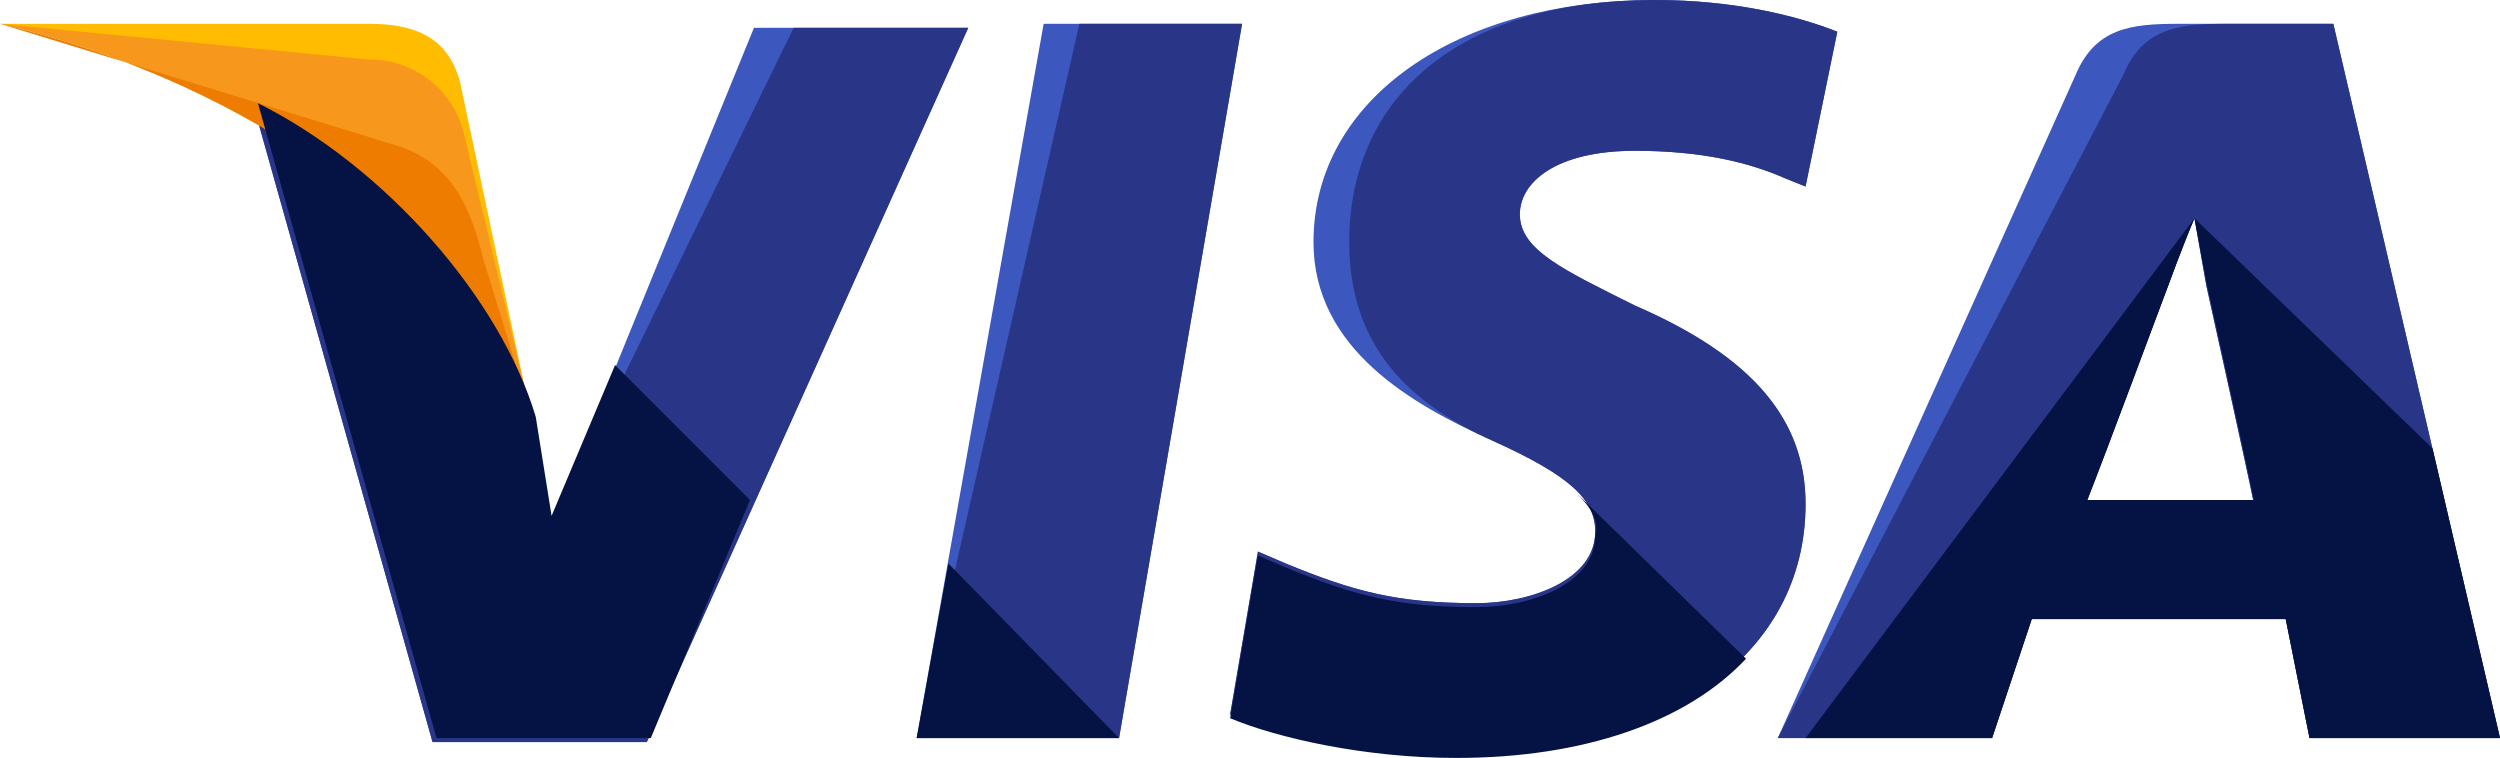
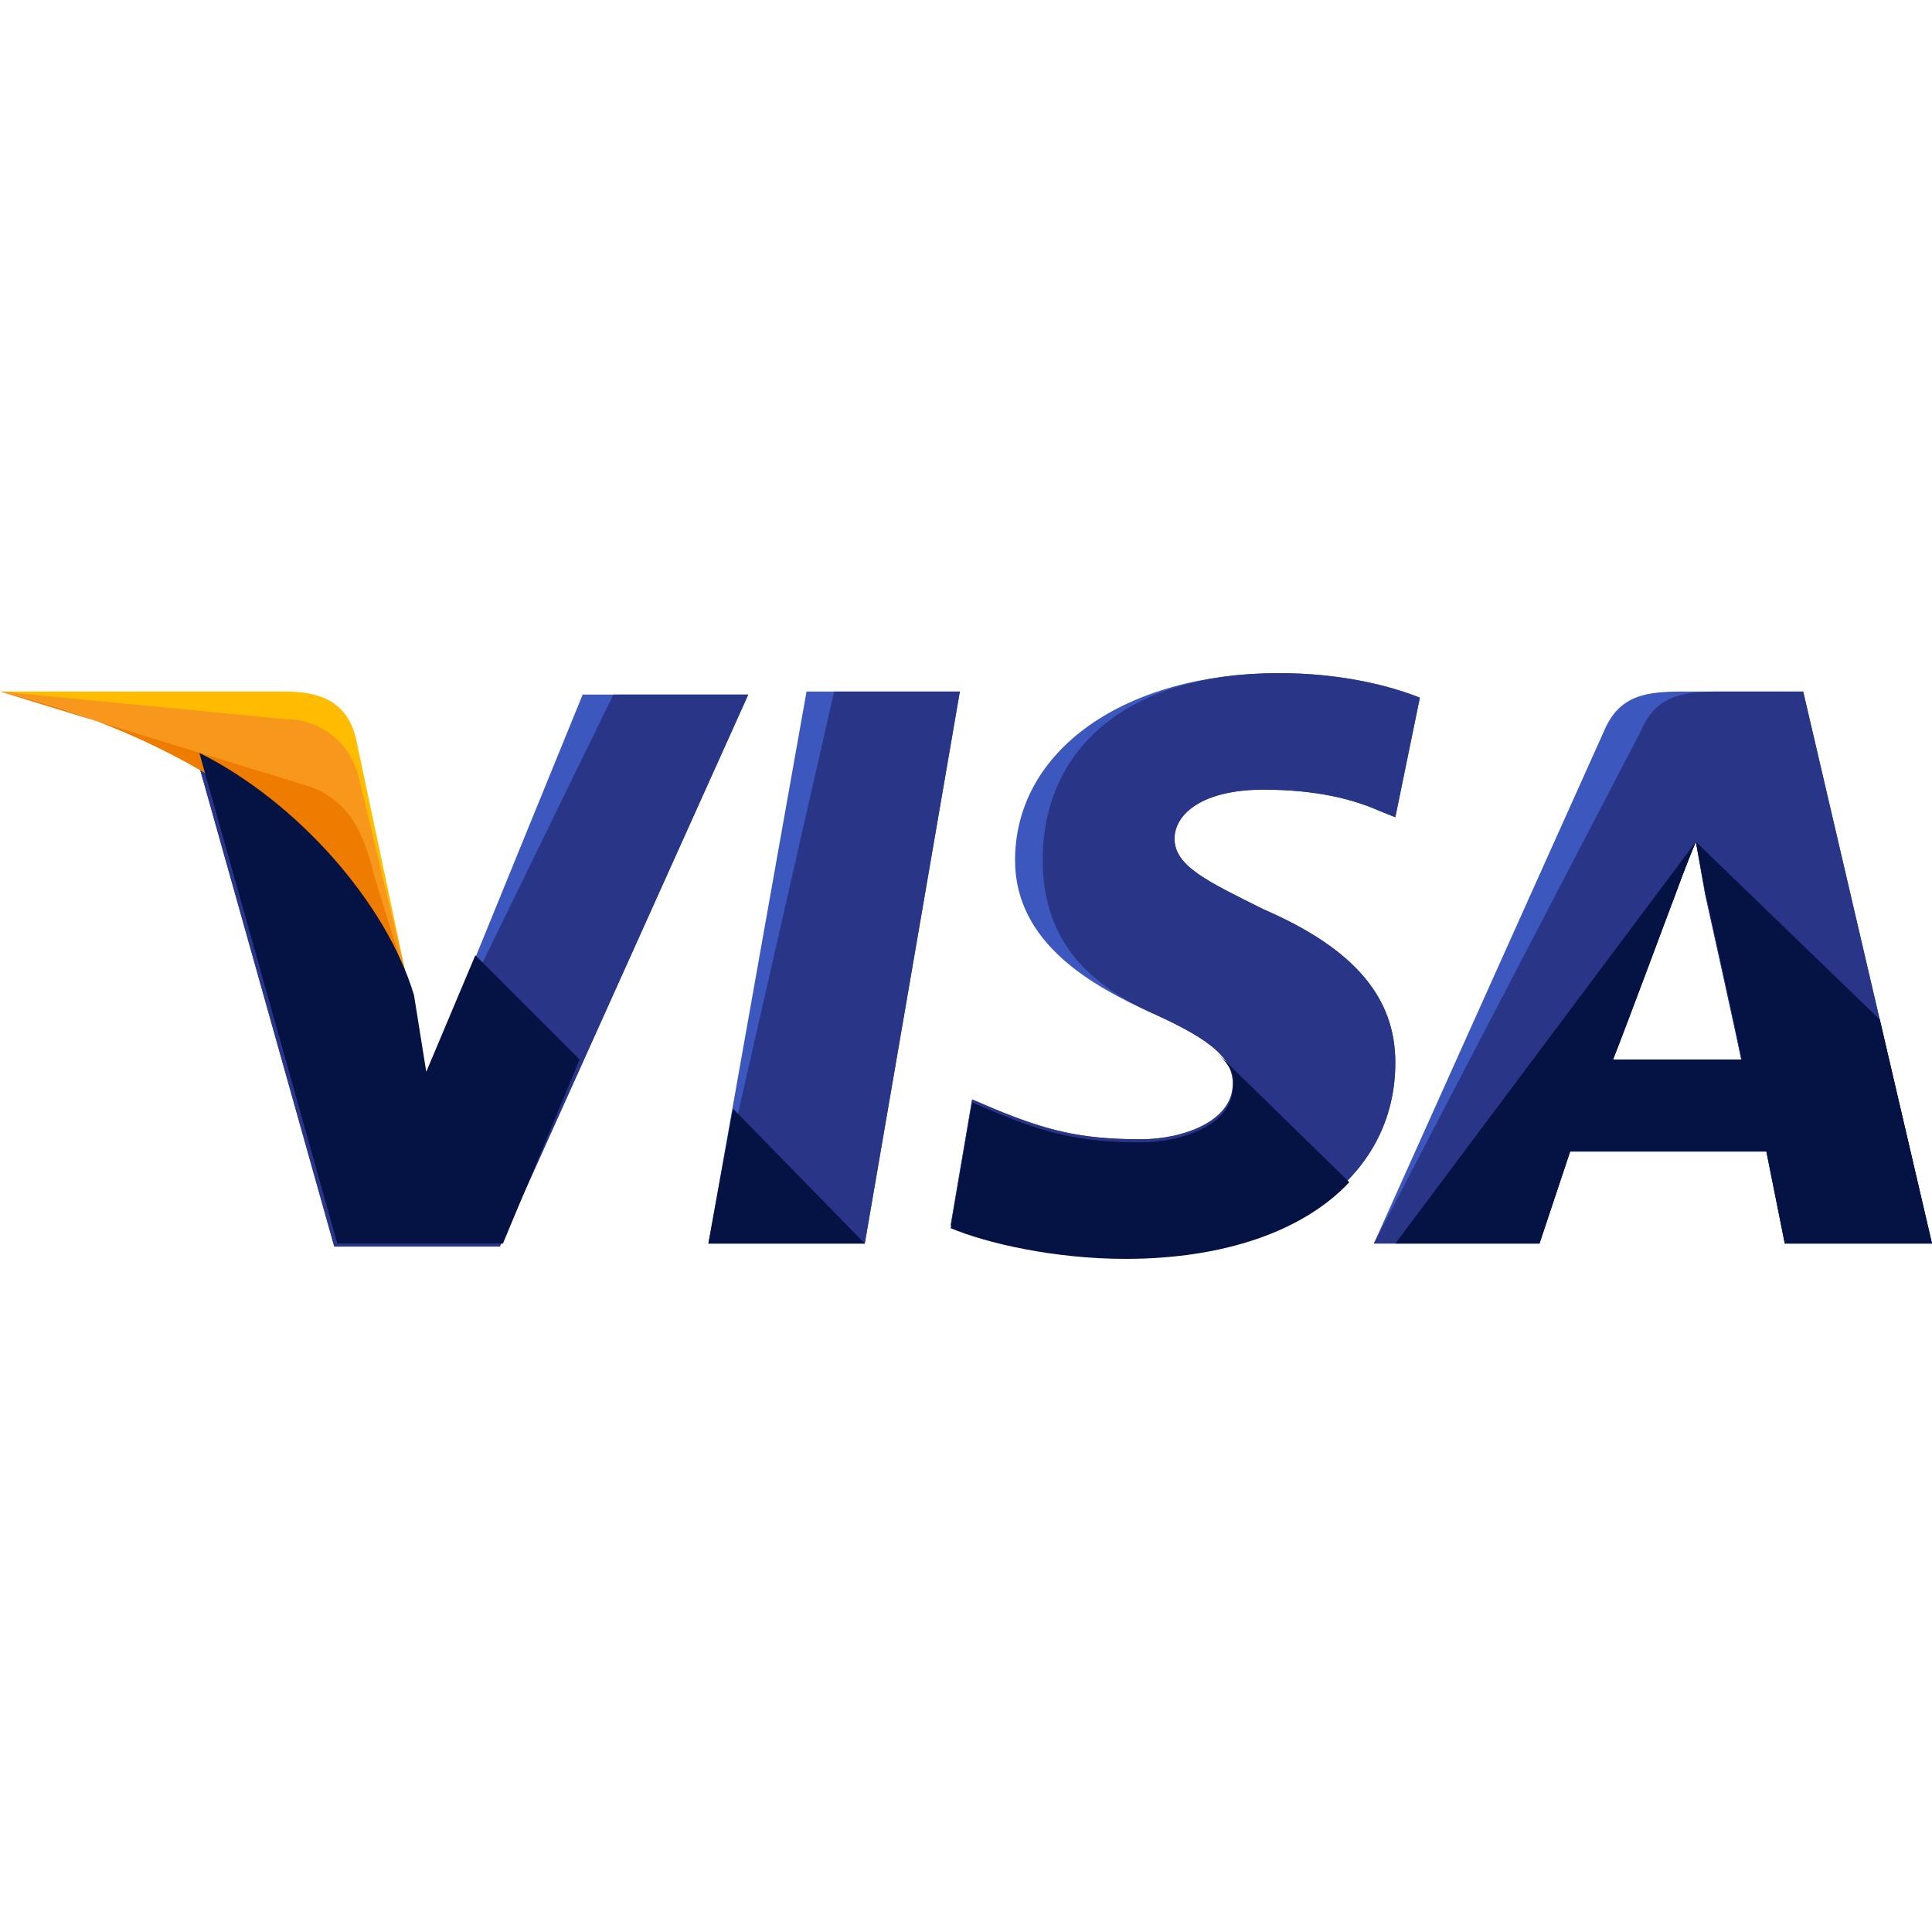
- <svg xmlns="http://www.w3.org/2000/svg" viewBox="0 0 504 152.8">
-   <defs>
-     <style>.a{fill:#3c58bf;}.b{fill:#293688;}.c{fill:#ffbc00;}.d{fill:#f7981d;}.e{fill:#ed7c00;}.f{fill:#051244;}</style>
-   </defs>
-   <polygon class="a" points="184.8 148.8 210.4 4.8 250.4 4.8 225.6 148.8 184.8 148.8" />
-   <polygon class="b" points="184.8 148.8 217.6 4.8 250.4 4.8 225.6 148.8 184.8 148.8" />
-   <path class="a" d="M370.4,6.4c-8-3.2-20.8-6.4-36.8-6.4-40,0-68.8,20-68.8,48.8,0,21.6,20,32.8,36,40s20.8,12,20.8,18.4c0,9.6-12.8,14.4-24,14.4-16,0-24.8-2.4-38.4-8l-5.6-2.4L248,144c9.6,4,27.2,8,45.6,8,42.4,0,70.4-20,70.4-50.4,0-16.8-10.4-29.6-34.4-40-14.4-7.2-23.2-11.2-23.2-18.4,0-6.4,7.2-12.8,23.2-12.8,13.6,0,23.2,2.4,30.4,5.6l4,1.6,6.4-31.2Z" />
-   <path class="b" d="M370.4,6.4c-8-3.2-20.8-6.4-36.8-6.4C293.6,0,272,20,272,48.8c0,21.6,12.8,32.8,28.8,40s20.8,12,20.8,18.4c0,9.6-12.8,14.4-24,14.4-16,0-24.8-2.4-38.4-8l-5.6-2.4L248,144c9.6,4,27.2,8,45.6,8,42.4,0,70.4-20,70.4-50.4,0-16.8-10.4-29.6-34.4-40-14.4-7.2-23.2-11.2-23.2-18.4,0-6.4,7.2-12.8,23.2-12.8,13.6,0,23.2,2.4,30.4,5.6l4,1.6,6.4-31.2Z" />
-   <path class="a" d="M439.2,4.8c-9.6,0-16.8.8-20.8,10.4l-60,133.6h43.2l8-24h51.2l4.8,24H504L470.4,4.8Zm-18.4,96c2.4-7.2,16-42.4,16-42.4s3.2-8.8,5.6-14.4l2.4,13.6s8,36,9.6,44H420.8Z" />
-   <path class="b" d="M448.8,4.8c-9.6,0-16.8.8-20.8,10.4L358.4,148.8h43.2l8-24h51.2l4.8,24H504L470.4,4.8Zm-28,96c3.2-8,16-42.4,16-42.4s3.2-8.8,5.6-14.4l2.4,13.6s8,36,9.6,44H420.8Z" />
-   <path class="a" d="M111.2,105.6l-4-20.8c-7.2-24-30.4-50.4-56-63.2l36,128h43.2l64.8-144H152Z" />
-   <path class="b" d="M111.2,105.6l-4-20.8c-7.2-24-30.4-50.4-56-63.2l36,128h43.2l64.8-144H160Z" />
-   <path class="c" d="M0,4.8,7.2,6.4c51.2,12,86.4,42.4,100,78.4l-14.4-68c-2.4-9.6-9.6-12-18.4-12Z" />
-   <path class="d" d="M0,4.8H0C51.2,16.8,93.6,48,107.2,84L93.6,27.2A19.53,19.53,0,0,0,74.4,12Z" />
-   <path class="e" d="M0,4.8H0C51.2,16.8,93.6,48,107.2,84L97.6,52.8C95.2,43.2,92,33.6,80.8,29.6Z" />
-   <path class="f" d="M151.2,100.8,124,73.6,111.2,104,108,84c-7.2-24-30.4-50.4-56-63.2l36,128h43.2Z" />
-   <polygon class="f" points="225.6 148.8 191.2 113.6 184.8 148.8 225.6 148.8" />
-   <path class="f" d="M317.6,99.2h0c3.2,3.2,4.8,5.6,4,8.8,0,9.6-12.8,14.4-24,14.4-16,0-24.8-2.4-38.4-8l-5.6-2.4L248,144.8c9.6,4,27.2,8,45.6,8,25.6,0,46.4-7.2,58.4-20Z" />
-   <path class="f" d="M364,148.8h37.6l8-24h51.2l4.8,24H504L490.4,90.4,442.4,44l2.4,12.8s8,36,9.6,44H420.8c3.2-8,16-42.4,16-42.4s3.2-8.8,5.6-14.4" />
+ <svg xmlns="http://www.w3.org/2000/svg" version="1.1" x="0px" y="0px" viewBox="0 0 504 504" style="enable-background:new 0 0 504 504;" xml:space="preserve">
+   <polygon style="fill:#3C58BF;" points="184.8,324.4 210.4,180.4 250.4,180.4 225.6,324.4 " />
+   <polygon style="fill:#293688;" points="184.8,324.4 217.6,180.4 250.4,180.4 225.6,324.4 " />
+   <path style="fill:#3C58BF;" d="M370.4,182c-8-3.2-20.8-6.4-36.8-6.4c-40,0-68.8,20-68.8,48.8c0,21.6,20,32.8,36,40  s20.8,12,20.8,18.4c0,9.6-12.8,14.4-24,14.4c-16,0-24.8-2.4-38.4-8l-5.6-2.4l-5.6,32.8c9.6,4,27.2,8,45.6,8  c42.4,0,70.4-20,70.4-50.4c0-16.8-10.4-29.6-34.4-40c-14.4-7.2-23.2-11.2-23.2-18.4c0-6.4,7.2-12.8,23.2-12.8  c13.6,0,23.2,2.4,30.4,5.6l4,1.6L370.4,182L370.4,182z" />
+   <path style="fill:#293688;" d="M370.4,182c-8-3.2-20.8-6.4-36.8-6.4c-40,0-61.6,20-61.6,48.8c0,21.6,12.8,32.8,28.8,40  s20.8,12,20.8,18.4c0,9.6-12.8,14.4-24,14.4c-16,0-24.8-2.4-38.4-8l-5.6-2.4l-5.6,32.8c9.6,4,27.2,8,45.6,8  c42.4,0,70.4-20,70.4-50.4c0-16.8-10.4-29.6-34.4-40c-14.4-7.2-23.2-11.2-23.2-18.4c0-6.4,7.2-12.8,23.2-12.8  c13.6,0,23.2,2.4,30.4,5.6l4,1.6L370.4,182L370.4,182z" />
+   <path style="fill:#3C58BF;" d="M439.2,180.4c-9.6,0-16.8,0.8-20.8,10.4l-60,133.6h43.2l8-24h51.2l4.8,24H504l-33.6-144H439.2z   M420.8,276.4c2.4-7.2,16-42.4,16-42.4s3.2-8.8,5.6-14.4l2.4,13.6c0,0,8,36,9.6,44h-33.6V276.4z" />
+   <path style="fill:#293688;" d="M448.8,180.4c-9.6,0-16.8,0.8-20.8,10.4l-69.6,133.6h43.2l8-24h51.2l4.8,24H504l-33.6-144H448.8z   M420.8,276.4c3.2-8,16-42.4,16-42.4s3.2-8.8,5.6-14.4l2.4,13.6c0,0,8,36,9.6,44h-33.6V276.4z" />
+   <path style="fill:#3C58BF;" d="M111.2,281.2l-4-20.8c-7.2-24-30.4-50.4-56-63.2l36,128h43.2l64.8-144H152L111.2,281.2z" />
+   <path style="fill:#293688;" d="M111.2,281.2l-4-20.8c-7.2-24-30.4-50.4-56-63.2l36,128h43.2l64.8-144H160L111.2,281.2z" />
+   <path style="fill:#FFBC00;" d="M0,180.4l7.2,1.6c51.2,12,86.4,42.4,100,78.4l-14.4-68c-2.4-9.6-9.6-12-18.4-12H0z" />
+   <path style="fill:#F7981D;" d="M0,180.4L0,180.4c51.2,12,93.6,43.2,107.2,79.2l-13.6-56.8c-2.4-9.6-10.4-15.2-19.2-15.2L0,180.4z" />
+   <path style="fill:#ED7C00;" d="M0,180.4L0,180.4c51.2,12,93.6,43.2,107.2,79.2l-9.6-31.2c-2.4-9.6-5.6-19.2-16.8-23.2L0,180.4z" />
+   <g>
+     <path style="fill:#051244;" d="M151.2,276.4L124,249.2l-12.8,30.4l-3.2-20c-7.2-24-30.4-50.4-56-63.2l36,128h43.2L151.2,276.4z" />
+     <polygon style="fill:#051244;" points="225.6,324.4 191.2,289.2 184.8,324.4  " />
+     <path style="fill:#051244;" d="M317.6,274.8L317.6,274.8c3.2,3.2,4.8,5.6,4,8.8c0,9.6-12.8,14.4-24,14.4c-16,0-24.8-2.4-38.4-8   l-5.6-2.4l-5.6,32.8c9.6,4,27.2,8,45.6,8c25.6,0,46.4-7.2,58.4-20L317.6,274.8z" />
+     <path style="fill:#051244;" d="M364,324.4h37.6l8-24h51.2l4.8,24H504L490.4,266l-48-46.4l2.4,12.8c0,0,8,36,9.6,44h-33.6   c3.2-8,16-42.4,16-42.4s3.2-8.8,5.6-14.4" />
+   </g>
+   <g>
+ </g>
+   <g>
+ </g>
+   <g>
+ </g>
+   <g>
+ </g>
+   <g>
+ </g>
+   <g>
+ </g>
+   <g>
+ </g>
+   <g>
+ </g>
+   <g>
+ </g>
+   <g>
+ </g>
+   <g>
+ </g>
+   <g>
+ </g>
+   <g>
+ </g>
+   <g>
+ </g>
+   <g>
+ </g>
</svg>
